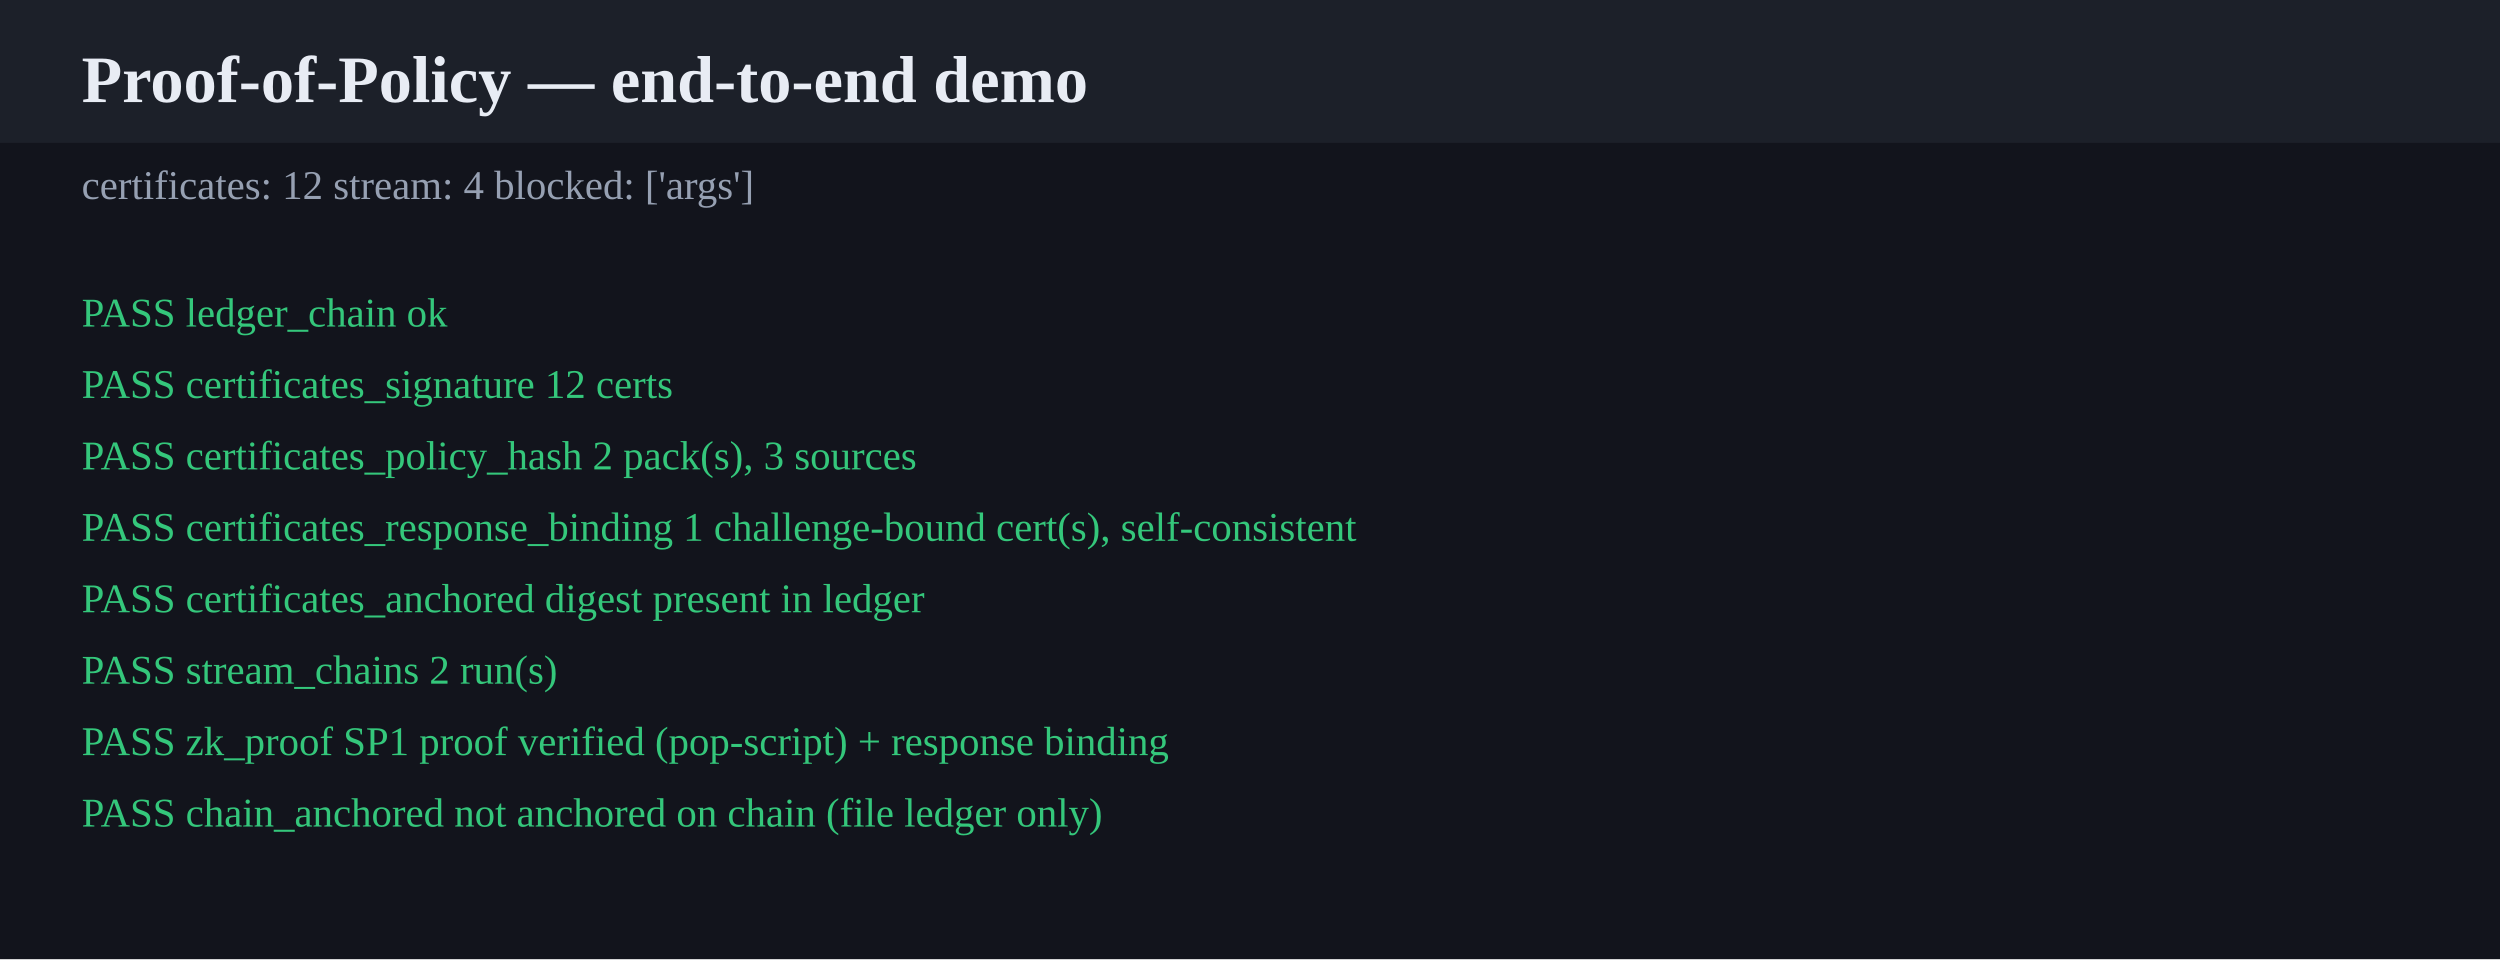
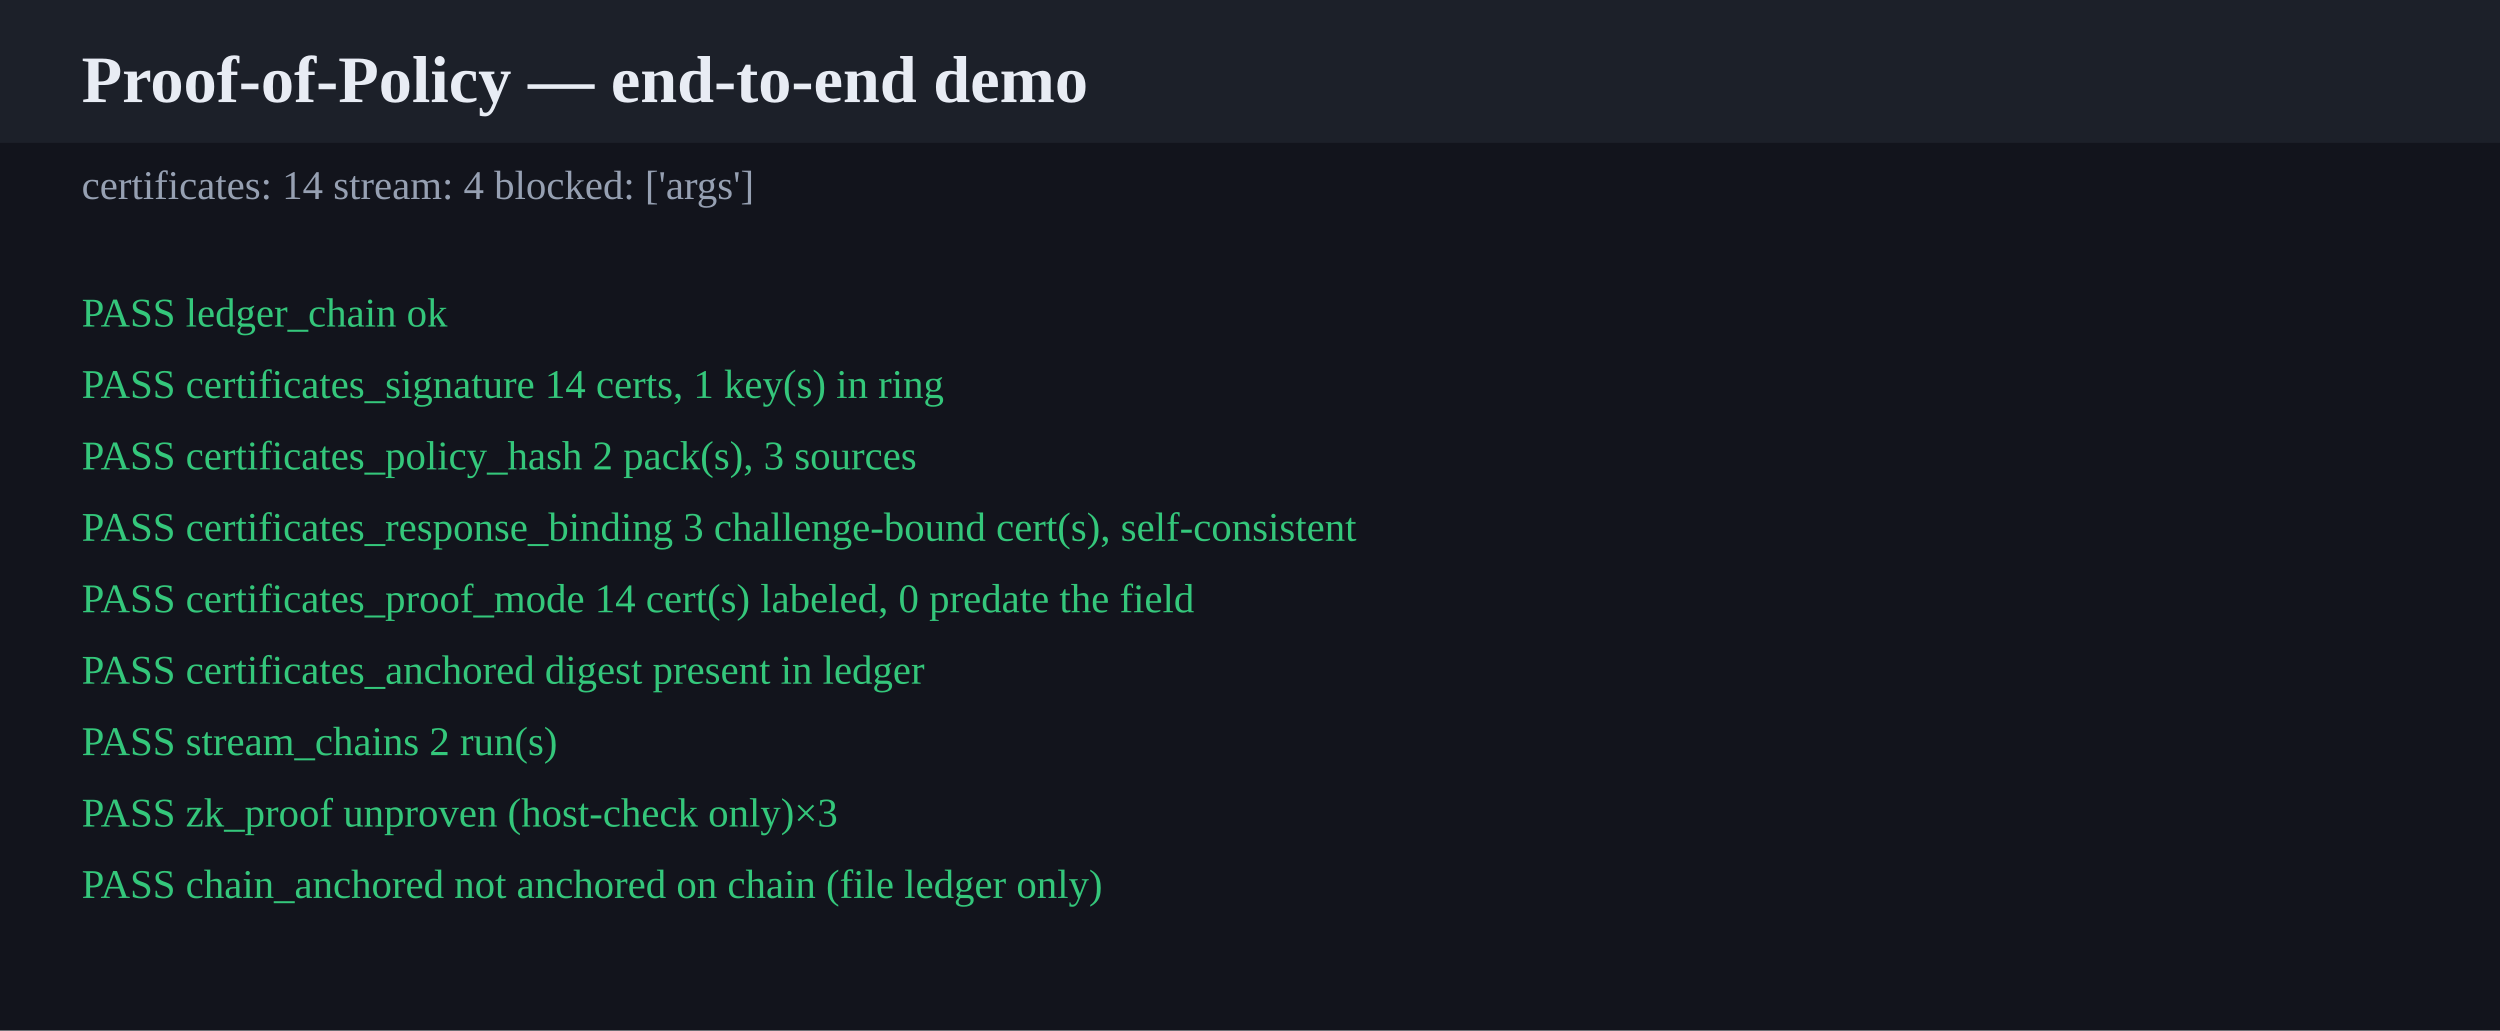
- <svg xmlns="http://www.w3.org/2000/svg" width="980" height="376" viewBox="0 0 980 376">
-   <rect width="980" height="376" fill="#12141c" />
+ <svg xmlns="http://www.w3.org/2000/svg" width="980" height="404" viewBox="0 0 980 404">
+   <rect width="980" height="404" fill="#12141c" />
  <rect width="980" height="56" fill="#1c2029" />
  <text x="32" y="40" font-size="26" fill="#e8ecf4" font-weight="bold">Proof-of-Policy — end-to-end demo</text>
-   <text x="32" y="78" font-size="16" fill="#96a0b2">certificates: 12  stream: 4  blocked: ['args']</text>
+   <text x="32" y="78" font-size="16" fill="#96a0b2">certificates: 14  stream: 4  blocked: ['args']</text>
  <text x="32" y="128" font-size="16" fill="#34c77b">PASS  ledger_chain  ok</text>
-   <text x="32" y="156" font-size="16" fill="#34c77b">PASS  certificates_signature  12 certs</text>
+   <text x="32" y="156" font-size="16" fill="#34c77b">PASS  certificates_signature  14 certs, 1 key(s) in ring</text>
  <text x="32" y="184" font-size="16" fill="#34c77b">PASS  certificates_policy_hash  2 pack(s), 3 sources</text>
-   <text x="32" y="212" font-size="16" fill="#34c77b">PASS  certificates_response_binding  1 challenge-bound cert(s), self-consistent</text>
-   <text x="32" y="240" font-size="16" fill="#34c77b">PASS  certificates_anchored  digest present in ledger</text>
-   <text x="32" y="268" font-size="16" fill="#34c77b">PASS  stream_chains  2 run(s)</text>
-   <text x="32" y="296" font-size="16" fill="#34c77b">PASS  zk_proof  SP1 proof verified (pop-script) + response binding</text>
-   <text x="32" y="324" font-size="16" fill="#34c77b">PASS  chain_anchored  not anchored on chain (file ledger only)</text>
+   <text x="32" y="212" font-size="16" fill="#34c77b">PASS  certificates_response_binding  3 challenge-bound cert(s), self-consistent</text>
+   <text x="32" y="240" font-size="16" fill="#34c77b">PASS  certificates_proof_mode  14 cert(s) labeled, 0 predate the field</text>
+   <text x="32" y="268" font-size="16" fill="#34c77b">PASS  certificates_anchored  digest present in ledger</text>
+   <text x="32" y="296" font-size="16" fill="#34c77b">PASS  stream_chains  2 run(s)</text>
+   <text x="32" y="324" font-size="16" fill="#34c77b">PASS  zk_proof  unproven (host-check only)×3</text>
+   <text x="32" y="352" font-size="16" fill="#34c77b">PASS  chain_anchored  not anchored on chain (file ledger only)</text>
</svg>
